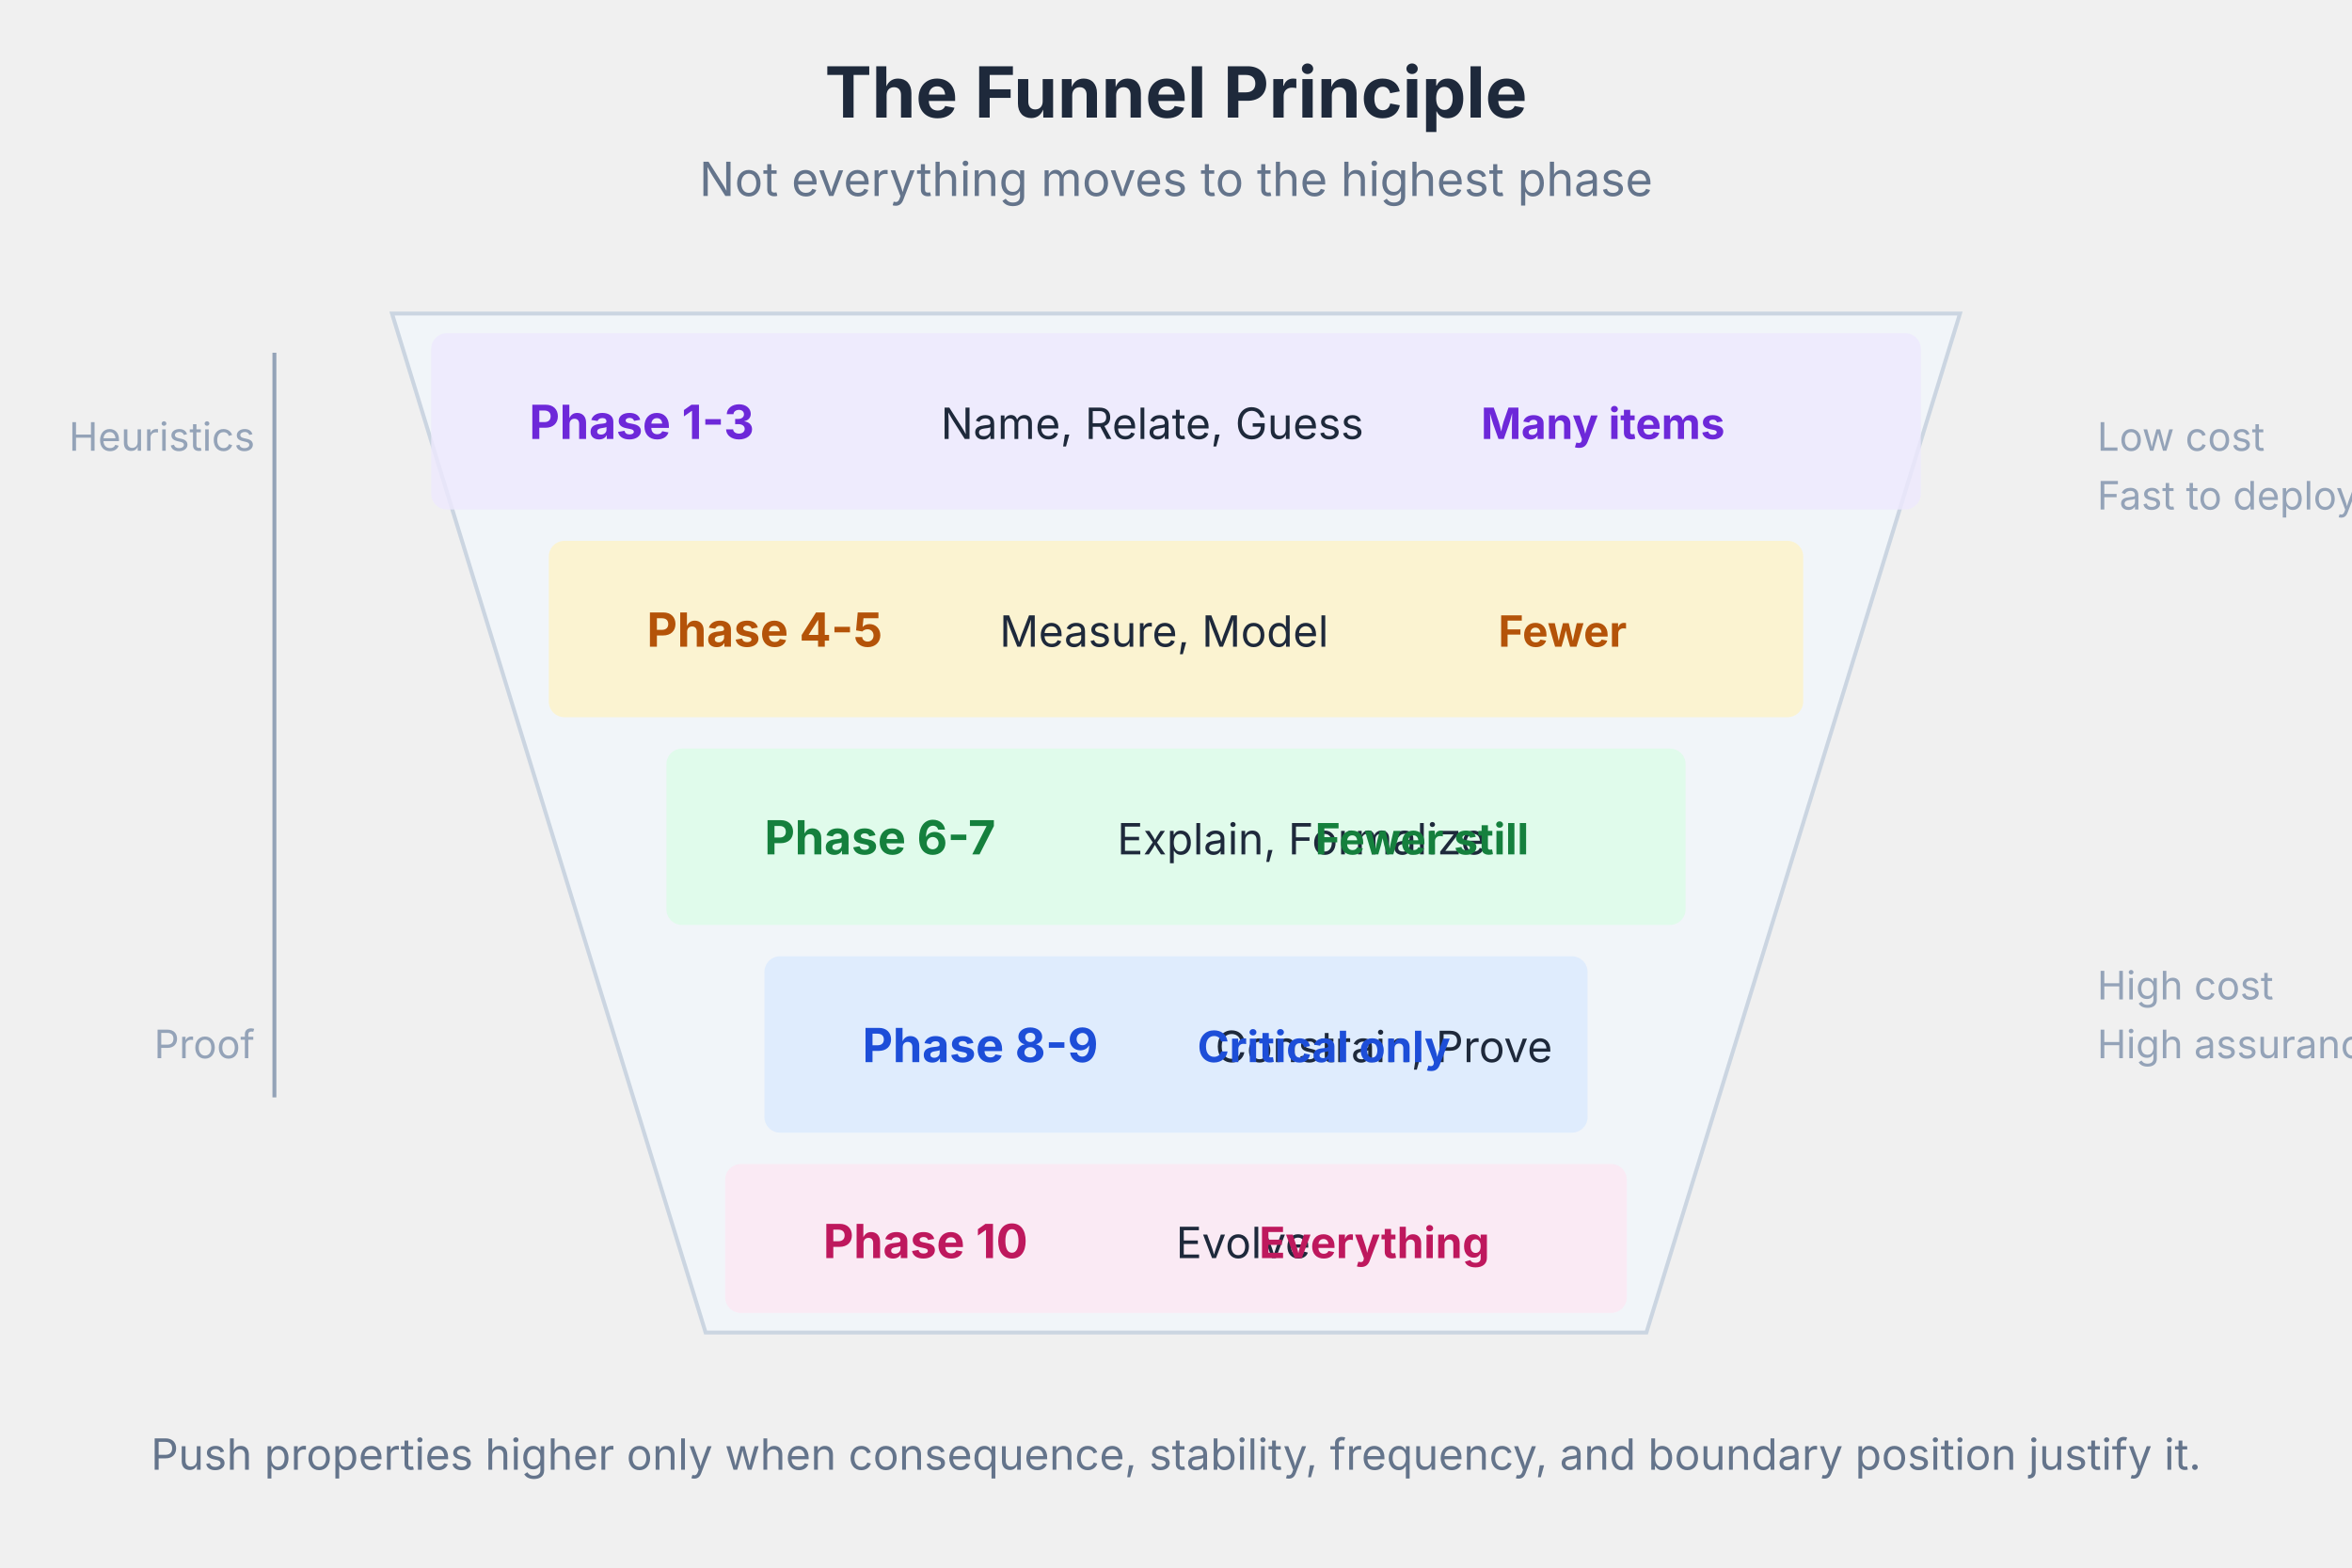
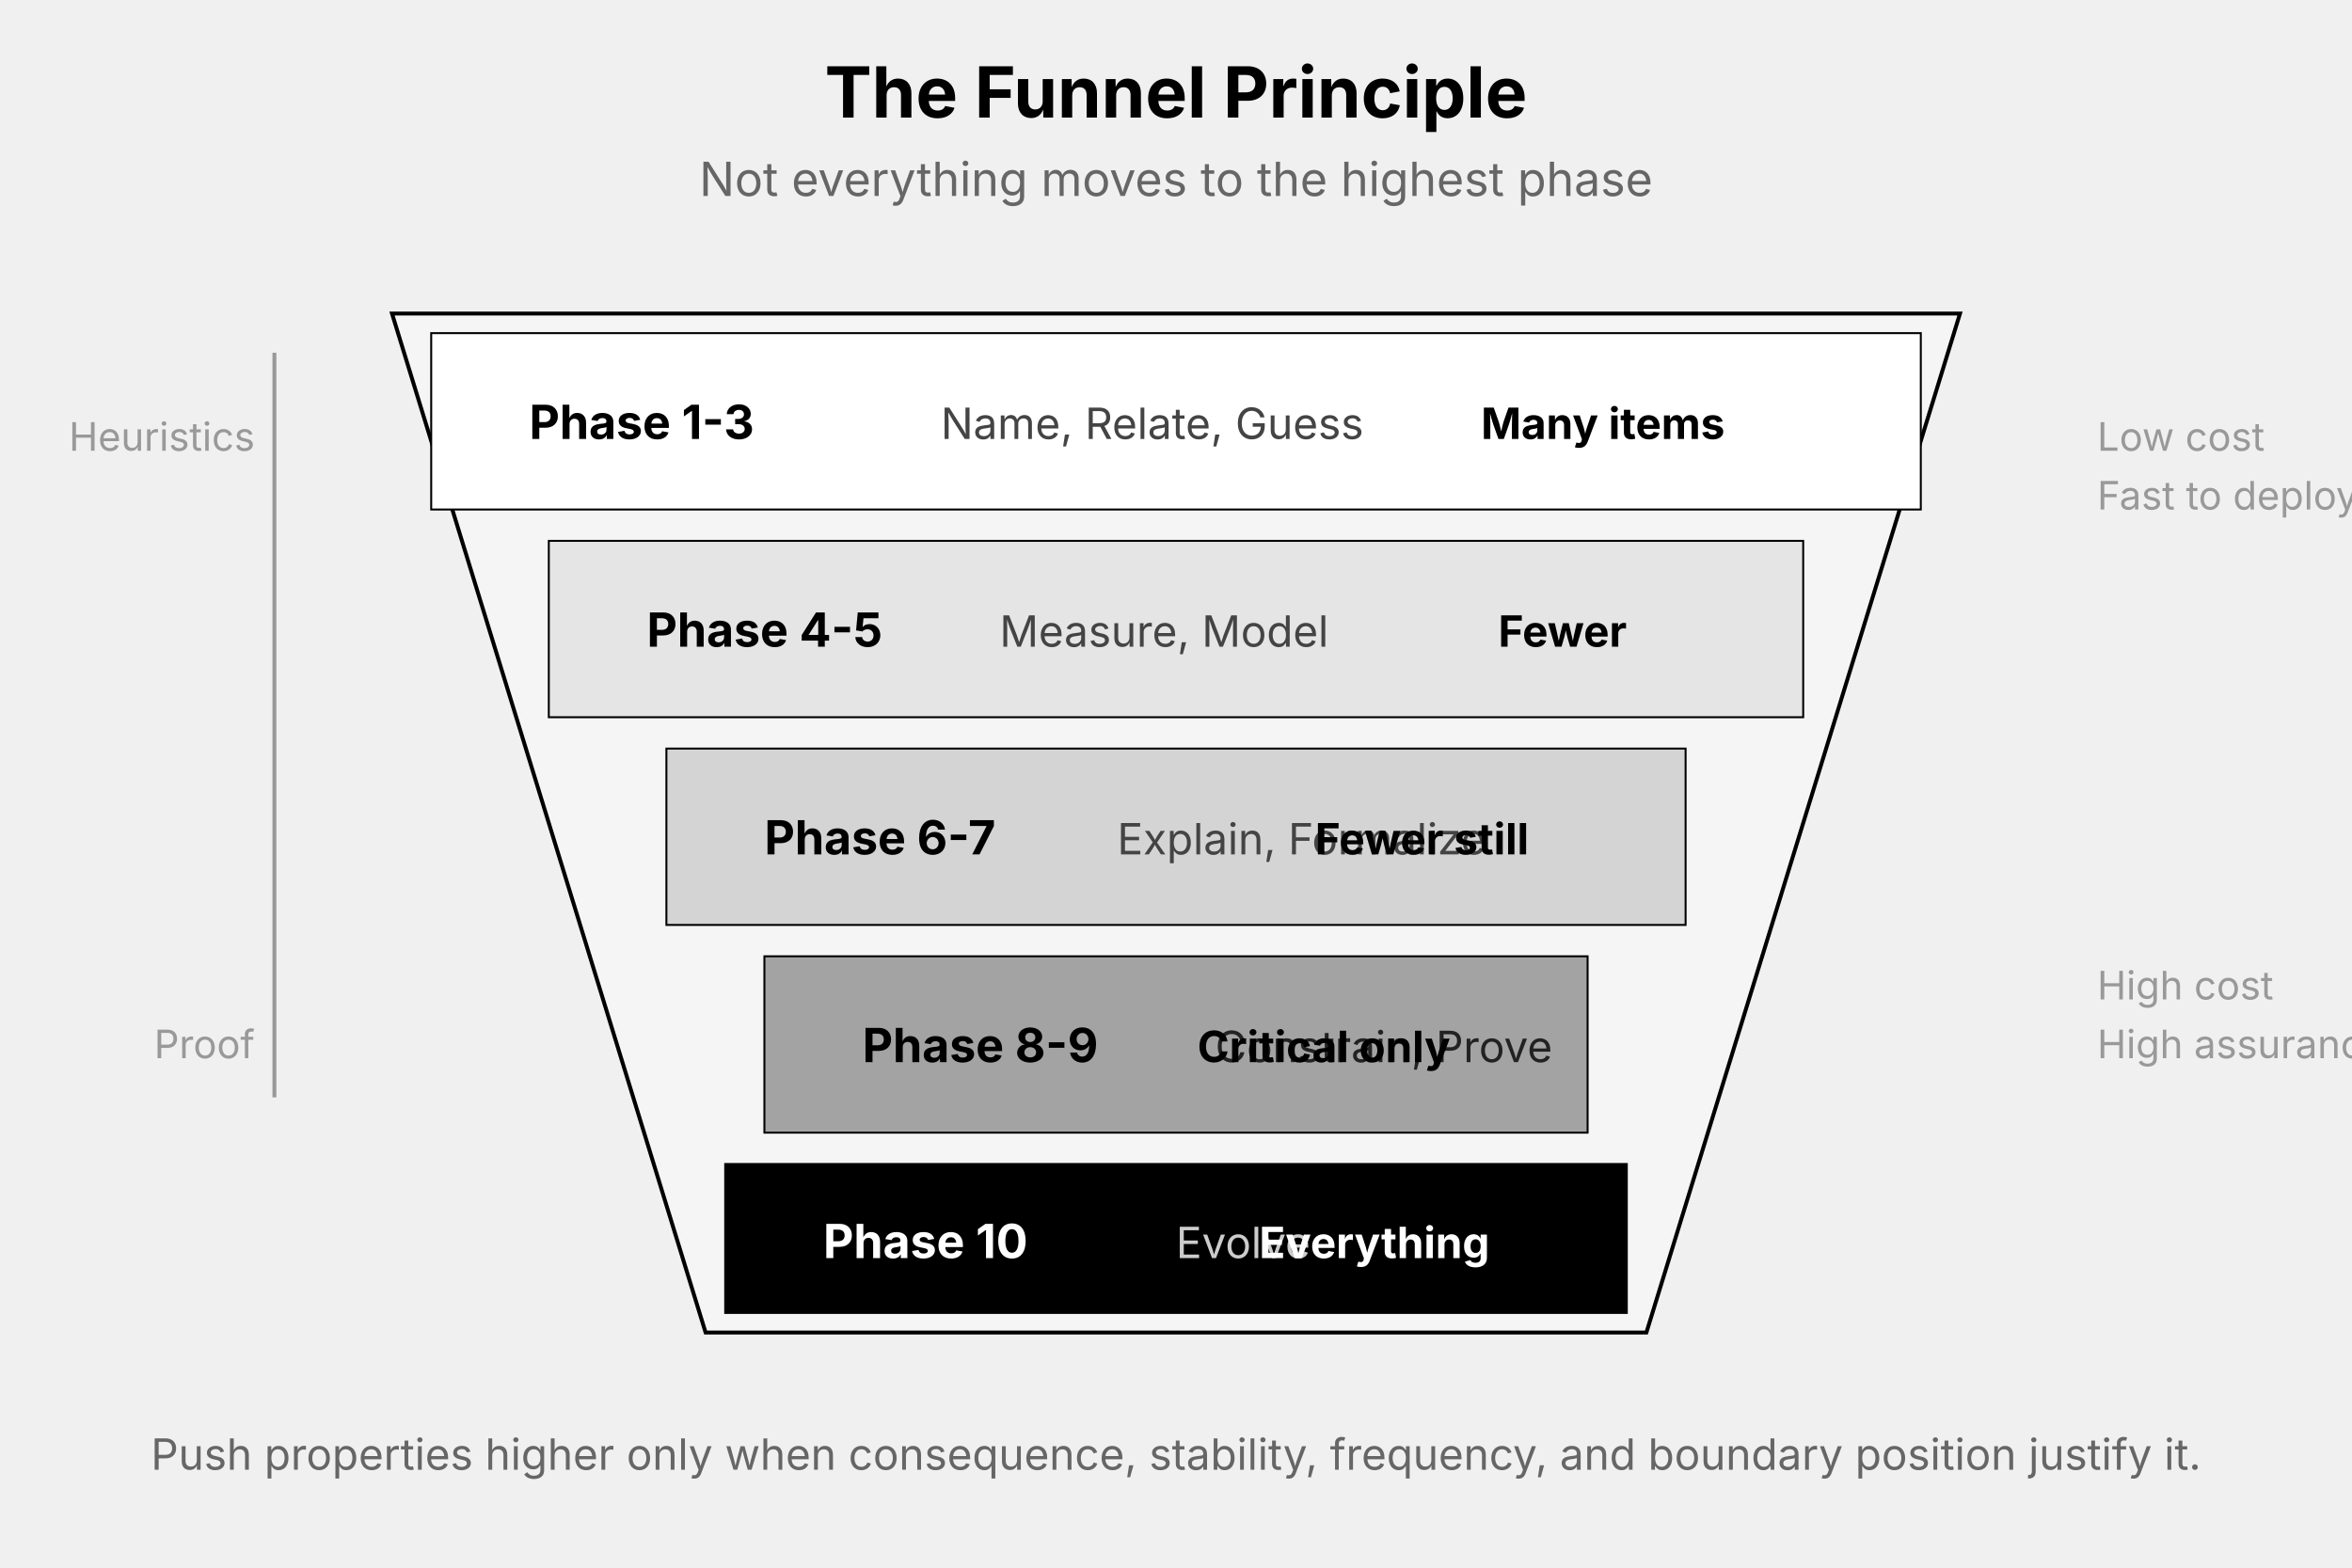
- <svg xmlns="http://www.w3.org/2000/svg" viewBox="0 0 600 400" font-family="system-ui, -apple-system, sans-serif">
-   <text x="300" y="30" text-anchor="middle" font-size="18" font-weight="bold" fill="#1e293b">The Funnel Principle</text>
-   <text x="300" y="50" text-anchor="middle" font-size="12" fill="#64748b">Not everything moves to the highest phase</text>
-   <polygon points="100,80 500,80 420,340 180,340" fill="#f1f5f9" stroke="#cbd5e1" stroke-width="1" />
-   <rect x="110" y="85" width="380" height="45" rx="4" fill="#ede9fe" opacity="0.8" />
-   <text x="135" y="112" font-size="12" font-weight="bold" fill="#6d28d9">Phase 1-3</text>
-   <text x="240" y="112" font-size="11" fill="#1e293b">Name, Relate, Guess</text>
-   <text x="440" y="112" text-anchor="end" font-size="11" font-weight="bold" fill="#6d28d9">Many items</text>
-   <rect x="140" y="138" width="320" height="45" rx="4" fill="#fef3c7" opacity="0.8" />
-   <text x="165" y="165" font-size="12" font-weight="bold" fill="#b45309">Phase 4-5</text>
-   <text x="255" y="165" font-size="11" fill="#1e293b">Measure, Model</text>
-   <text x="415" y="165" text-anchor="end" font-size="11" font-weight="bold" fill="#b45309">Fewer</text>
-   <rect x="170" y="191" width="260" height="45" rx="4" fill="#dcfce7" opacity="0.8" />
-   <text x="195" y="218" font-size="12" font-weight="bold" fill="#15803d">Phase 6-7</text>
-   <text x="285" y="218" font-size="11" fill="#1e293b">Explain, Formalize</text>
-   <text x="390" y="218" text-anchor="end" font-size="11" font-weight="bold" fill="#15803d">Fewer still</text>
-   <rect x="195" y="244" width="210" height="45" rx="4" fill="#dbeafe" opacity="0.8" />
-   <text x="220" y="271" font-size="12" font-weight="bold" fill="#1d4ed8">Phase 8-9</text>
-   <text x="310" y="271" font-size="11" fill="#1e293b">Constrain, Prove</text>
-   <text x="370" y="271" text-anchor="end" font-size="11" font-weight="bold" fill="#1d4ed8">Critical only</text>
-   <rect x="185" y="297" width="230" height="38" rx="4" fill="#fce7f3" opacity="0.8" />
-   <text x="210" y="321" font-size="12" font-weight="bold" fill="#be185d">Phase 10</text>
-   <text x="300" y="321" font-size="11" fill="#1e293b">Evolve</text>
-   <text x="380" y="321" text-anchor="end" font-size="11" font-weight="bold" fill="#be185d">Everything</text>
-   <text x="65" y="115" text-anchor="end" font-size="10" fill="#94a3b8">Heuristics</text>
-   <text x="65" y="270" text-anchor="end" font-size="10" fill="#94a3b8">Proof</text>
-   <line x1="70" y1="90" x2="70" y2="280" stroke="#94a3b8" stroke-width="1" marker-end="url(#arr)" />
-   <text x="535" y="115" font-size="10" fill="#94a3b8">Low cost</text>
-   <text x="535" y="130" font-size="10" fill="#94a3b8">Fast to deploy</text>
-   <text x="535" y="255" font-size="10" fill="#94a3b8">High cost</text>
-   <text x="535" y="270" font-size="10" fill="#94a3b8">High assurance</text>
-   <text x="300" y="375" text-anchor="middle" font-size="11" fill="#64748b">Push properties higher only when consequence, stability, frequency, and boundary position justify it.</text>
+ <svg xmlns="http://www.w3.org/2000/svg" viewBox="0 0 600 400" font-family="Inter, sans-serif">
+   <text x="300" y="30" text-anchor="middle" font-size="18" font-weight="bold" fill="#000">The Funnel Principle</text>
+   <text x="300" y="50" text-anchor="middle" font-size="12" fill="#666">Not everything moves to the highest phase</text>
+   <polygon points="100,80 500,80 420,340 180,340" fill="#f5f5f5" stroke="#000" stroke-width="1" />
+   <rect x="110" y="85" width="380" height="45" fill="#fff" stroke="#000" stroke-width="0.5" />
+   <text x="135" y="112" font-size="12" font-weight="bold" fill="#000">Phase 1-3</text>
+   <text x="240" y="112" font-size="11" fill="#444">Name, Relate, Guess</text>
+   <text x="440" y="112" text-anchor="end" font-size="11" font-weight="bold" fill="#000">Many items</text>
+   <rect x="140" y="138" width="320" height="45" fill="#e5e5e5" stroke="#000" stroke-width="0.5" />
+   <text x="165" y="165" font-size="12" font-weight="bold" fill="#000">Phase 4-5</text>
+   <text x="255" y="165" font-size="11" fill="#444">Measure, Model</text>
+   <text x="415" y="165" text-anchor="end" font-size="11" font-weight="bold" fill="#000">Fewer</text>
+   <rect x="170" y="191" width="260" height="45" fill="#d4d4d4" stroke="#000" stroke-width="0.5" />
+   <text x="195" y="218" font-size="12" font-weight="bold" fill="#000">Phase 6-7</text>
+   <text x="285" y="218" font-size="11" fill="#444">Explain, Formalize</text>
+   <text x="390" y="218" text-anchor="end" font-size="11" font-weight="bold" fill="#000">Fewer still</text>
+   <rect x="195" y="244" width="210" height="45" fill="#a3a3a3" stroke="#000" stroke-width="0.5" />
+   <text x="220" y="271" font-size="12" font-weight="bold" fill="#000">Phase 8-9</text>
+   <text x="310" y="271" font-size="11" fill="#222">Constrain, Prove</text>
+   <text x="370" y="271" text-anchor="end" font-size="11" font-weight="bold" fill="#000">Critical only</text>
+   <rect x="185" y="297" width="230" height="38" fill="#000" stroke="#000" stroke-width="0.5" />
+   <text x="210" y="321" font-size="12" font-weight="bold" fill="#fff">Phase 10</text>
+   <text x="300" y="321" font-size="11" fill="#ccc">Evolve</text>
+   <text x="380" y="321" text-anchor="end" font-size="11" font-weight="bold" fill="#fff">Everything</text>
+   <text x="65" y="115" text-anchor="end" font-size="10" fill="#999">Heuristics</text>
+   <text x="65" y="270" text-anchor="end" font-size="10" fill="#999">Proof</text>
+   <line x1="70" y1="90" x2="70" y2="280" stroke="#999" stroke-width="1" />
+   <text x="535" y="115" font-size="10" fill="#999">Low cost</text>
+   <text x="535" y="130" font-size="10" fill="#999">Fast to deploy</text>
+   <text x="535" y="255" font-size="10" fill="#999">High cost</text>
+   <text x="535" y="270" font-size="10" fill="#999">High assurance</text>
+   <text x="300" y="375" text-anchor="middle" font-size="11" fill="#666">Push properties higher only when consequence, stability, frequency, and boundary position justify it.</text>
</svg>
